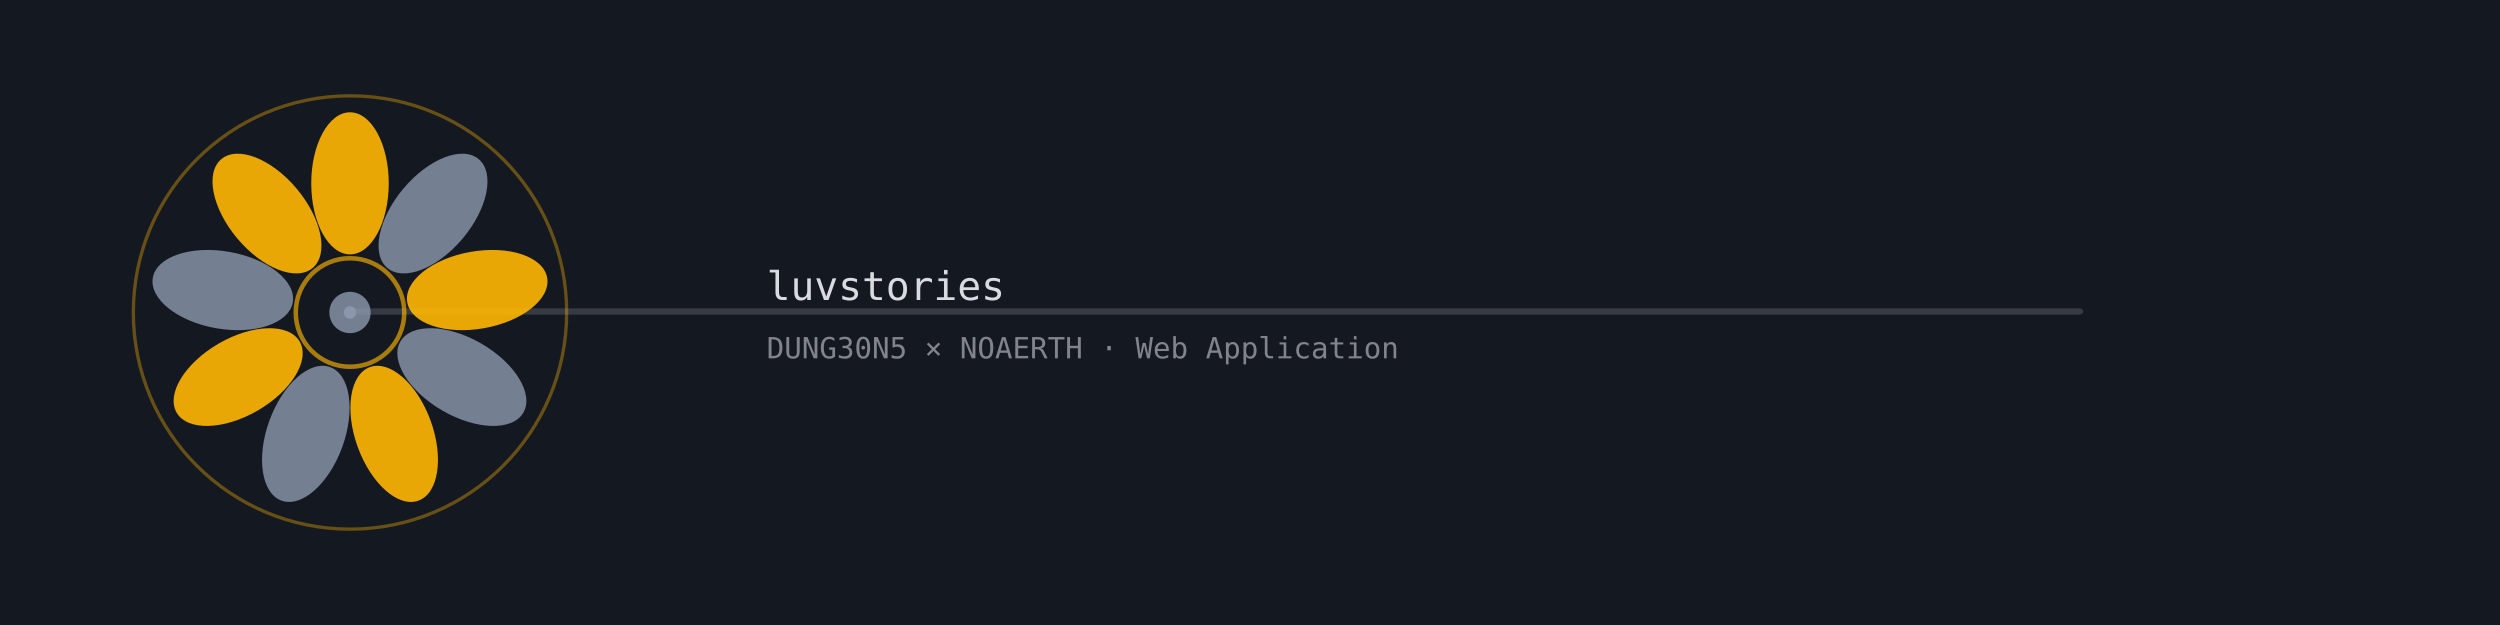
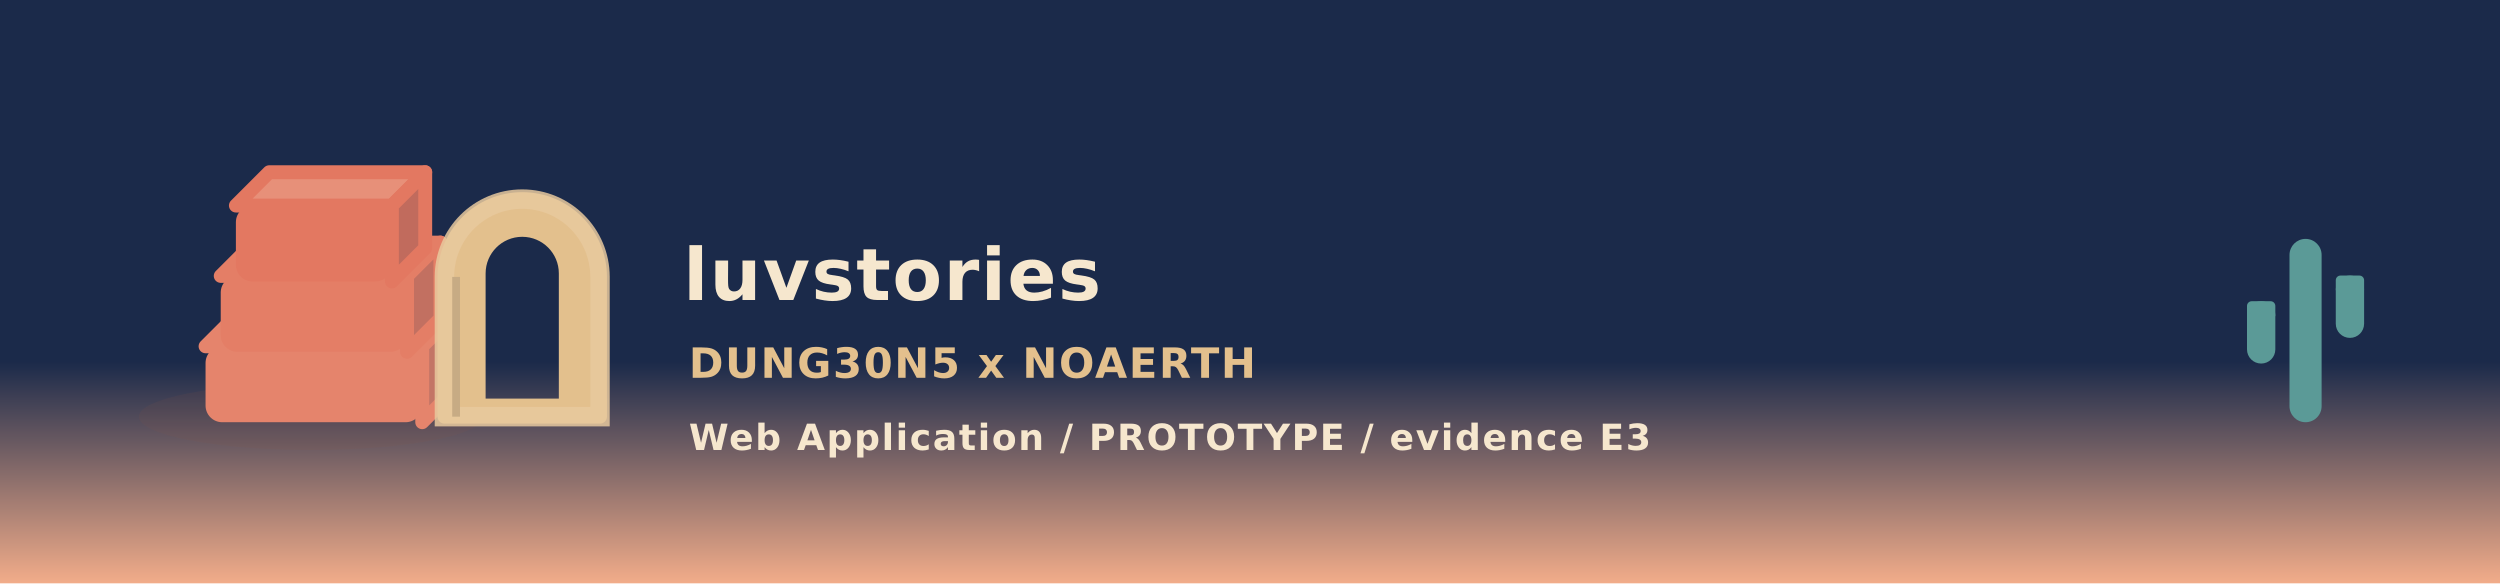
- <svg xmlns="http://www.w3.org/2000/svg" viewBox="0 0 1200 300" width="1200" height="300" role="img" aria-label="luvstories identity object">
-   <rect width="1200" height="300" fill="#141821" />
-   <defs>
-     <linearGradient id="gft" x1="0" y1="0" x2="1" y2="1">
-       <stop offset="0%" stop-color="#ffb703" />
-       <stop offset="100%" stop-color="#8d99ae" />
-     </linearGradient>
-   </defs>
-   <rect x="168.00" y="148.00" width="832.00" height="3.00" rx="2.00" fill="rgba(238,241,246,0.160)" opacity="1.00" />
+ <svg xmlns="http://www.w3.org/2000/svg" width="900" height="210" viewBox="0 0 900 210" role="img" aria-label="luvstories - identity object">
+   <linearGradient id="skyf" x1="0" y1="0" x2="0" y2="1">
+     <stop offset="0" stop-color="#1b2a4a" />
+     <stop offset="0.62" stop-color="#1b2a4a" />
+     <stop offset="1" stop-color="#f3ad8a" />
+   </linearGradient>
+   <rect width="900" height="210" fill="url(#skyf)" />
+   <rect x="0" y="352" width="900" height="-142" fill="#e3c08d" />
+   <rect x="0" y="352" width="900" height="3" fill="#e6c596" />
+   <ellipse cx="112" cy="150" rx="62" ry="12" fill="rgba(138,90,68,0.11)" />
  <g>
-     <ellipse cx="168.00" cy="88.00" rx="18.60" ry="34.10" fill="rgba(255,183,3,0.900)" opacity="1.00" transform="rotate(0.0 168.00 88.00)" />
-     <ellipse cx="207.85" cy="102.51" rx="18.60" ry="34.10" fill="rgba(141,153,174,0.800)" opacity="1.00" transform="rotate(40.0 207.85 102.51)" />
-     <ellipse cx="229.06" cy="139.23" rx="18.60" ry="34.10" fill="rgba(255,183,3,0.900)" opacity="1.00" transform="rotate(80.0 229.06 139.23)" />
-     <ellipse cx="221.69" cy="181.00" rx="18.60" ry="34.10" fill="rgba(141,153,174,0.800)" opacity="1.00" transform="rotate(120.0 221.69 181.00)" />
-     <ellipse cx="189.21" cy="208.26" rx="18.60" ry="34.10" fill="rgba(255,183,3,0.900)" opacity="1.00" transform="rotate(160.0 189.21 208.26)" />
-     <ellipse cx="146.79" cy="208.26" rx="18.60" ry="34.10" fill="rgba(141,153,174,0.800)" opacity="1.00" transform="rotate(200.0 146.79 208.26)" />
-     <ellipse cx="114.31" cy="181.00" rx="18.60" ry="34.10" fill="rgba(255,183,3,0.900)" opacity="1.00" transform="rotate(240.0 114.31 181.00)" />
-     <ellipse cx="106.94" cy="139.23" rx="18.60" ry="34.10" fill="rgba(141,153,174,0.800)" opacity="1.00" transform="rotate(280.0 106.94 139.23)" />
-     <ellipse cx="128.15" cy="102.51" rx="18.60" ry="34.10" fill="rgba(255,183,3,0.900)" opacity="1.00" transform="rotate(320.0 128.15 102.51)" />
-     <circle cx="168.00" cy="150.00" r="26.04" fill="none" stroke="rgba(255,183,3,0.900)" stroke-width="2.17" opacity="0.70" />
-     <circle cx="168.00" cy="150.00" r="9.92" fill="rgba(141,153,174,0.800)" opacity="1.00" />
-     <animate attributeName="opacity" values="0.25;1.0;0.25" dur="19.0s" begin="0s" repeatCount="indefinite" />
+     <path d="M74,124.67 L152,124.67 L164,112.67 L86,112.67 Z" fill="#e99a82" stroke="#e5846c" stroke-width="5" stroke-linejoin="round" />
+     <path d="M152,124.67 L164,112.67 L164,140 L152,152 Z" fill="#c37566" stroke="#e5846c" stroke-width="5" stroke-linejoin="round" />
+     <rect x="74" y="124.67" width="78" height="27.33" rx="6" fill="#e5846c" />
+     <path d="M79.46,99.33 L146.54,99.33 L158.54,87.33 L91.46,87.33 Z" fill="#e8957d" stroke="#e47e66" stroke-width="5" stroke-linejoin="round" />
+     <path d="M146.54,99.33 L158.54,87.33 L158.54,114.67 L146.54,126.67 Z" fill="#c27061" stroke="#e47e66" stroke-width="5" stroke-linejoin="round" />
+     <rect x="79.46" y="99.33" width="67.08" height="27.33" rx="6" fill="#e47e66" />
+     <path d="M84.92,74 L141.08,74 L153.08,62 L96.92,62 Z" fill="#e79079" stroke="#e37861" stroke-width="5" stroke-linejoin="round" />
+     <path d="M141.08,74 L153.08,62 L153.08,89.33 L141.08,101.33 Z" fill="#c16b5d" stroke="#e37861" stroke-width="5" stroke-linejoin="round" />
+     <rect x="84.92" y="74" width="56.16" height="27.33" rx="6" fill="#e37861" />
+     <animate attributeName="opacity" values="0.72;1;0.72" dur="6s" begin="0s" repeatCount="indefinite" />
  </g>
-   <g>
-     <ellipse cx="168.00" cy="88.00" rx="18.60" ry="34.10" fill="none" opacity="1.00" transform="rotate(0.0 168.00 88.00)" />
-     <ellipse cx="207.85" cy="102.51" rx="18.60" ry="34.10" fill="none" opacity="1.00" transform="rotate(40.0 207.85 102.51)" />
-     <ellipse cx="229.06" cy="139.23" rx="18.60" ry="34.10" fill="none" opacity="1.00" transform="rotate(80.0 229.06 139.23)" />
-     <ellipse cx="221.69" cy="181.00" rx="18.60" ry="34.10" fill="none" opacity="1.00" transform="rotate(120.0 221.69 181.00)" />
-     <ellipse cx="189.21" cy="208.26" rx="18.60" ry="34.10" fill="none" opacity="1.00" transform="rotate(160.0 189.21 208.26)" />
-     <ellipse cx="146.79" cy="208.26" rx="18.60" ry="34.10" fill="none" opacity="1.00" transform="rotate(200.0 146.79 208.26)" />
-     <ellipse cx="114.31" cy="181.00" rx="18.60" ry="34.10" fill="none" opacity="1.00" transform="rotate(240.0 114.31 181.00)" />
-     <ellipse cx="106.94" cy="139.23" rx="18.60" ry="34.10" fill="none" opacity="1.00" transform="rotate(280.0 106.94 139.23)" />
-     <ellipse cx="128.15" cy="102.51" rx="18.60" ry="34.10" fill="none" opacity="1.00" transform="rotate(320.0 128.15 102.51)" />
-     <circle cx="168.00" cy="150.00" r="26.04" fill="none" stroke="none" stroke-width="2.17" opacity="0.70" />
-     <circle cx="168.00" cy="150.00" r="9.92" fill="none" opacity="1.00" />
-     <animateTransform attributeName="transform" type="rotate" values="0.0 0.00 0.00 360.0 0.00 0.00" dur="38.0s" begin="0s" repeatCount="indefinite" />
-   </g>
-   <g>
-     <circle cx="168.00" cy="150.00" r="104.00" fill="none" stroke="rgba(255,183,3,0.350)" stroke-width="1.60" opacity="1.00" />
-     <animate attributeName="opacity" values="0.25;1.0;0.25" dur="19.0s" begin="0s" repeatCount="indefinite" />
-   </g>
-   <circle cx="168" cy="150" r="3" fill="rgba(141,153,174,0.900)">
-     <animate attributeName="opacity" values="0.35;0.95;0.35" dur="19.0s" begin="0s" repeatCount="indefinite" />
-   </circle>
-   <text x="368" y="144" font-family="ui-monospace,Menlo,monospace" font-size="19" fill="rgba(238,241,246,0.900)">luvstories</text>
-   <text x="368" y="172" font-family="ui-monospace,Menlo,monospace" font-size="14" fill="rgba(238,241,246,0.500)">DUNG30N5 × NOAERTH · Web Application</text>
+   <path d="M160,150 L160,99.68 A28,28 0 0 1 216,99.68 L216,150 Z M172.32,146 L172.32,98.43 A15.68,15.68 0 0 1 203.68,98.43 L203.68,146 Z" fill="#e3c08d" fill-rule="evenodd" stroke="#e3c08d" stroke-width="5" stroke-linejoin="round" />
+   <path d="M160,150 L160,99.68 A28,28 0 0 1 216,99.68 L216,150 Z" fill="none" stroke="#e8c99d" stroke-width="7" stroke-linecap="round" opacity="0.85" />
+   <rect x="162.8" y="99.68" width="2.8" height="50.32" fill="#c7ab84" />
+   <text x="246" y="108" font-family="Verdana,DejaVu Sans,sans-serif" font-size="26" font-weight="700" letter-spacing="0.6" fill="#f6e7ce" text-anchor="start">luvstories</text>
+   <text x="248" y="136" font-family="Verdana,DejaVu Sans,sans-serif" font-size="15" font-weight="700" letter-spacing="0.6" fill="#e3c08d" text-anchor="start">DUNG30N5 x NOAERTH</text>
+   <text x="248" y="162" font-family="Verdana,DejaVu Sans,sans-serif" font-size="13" font-weight="700" letter-spacing="0.6" fill="#f6e7ce" text-anchor="start">Web Application  /  PROTOTYPE  /  evidence E3</text>
+   <rect x="824.22" y="86" width="11.56" height="66" rx="5.78" fill="#5b9a97" />
+   <rect x="808.92" y="108.44" width="10.2" height="22.44" rx="5.1" fill="#5b9a97" />
+   <rect x="808.92" y="108.44" width="10.2" height="6.6" rx="1.7" fill="#5b9a97" />
+   <rect x="840.88" y="99.2" width="10.2" height="22.44" rx="5.1" fill="#5b9a97" />
+   <rect x="840.88" y="99.2" width="10.2" height="6.6" rx="1.7" fill="#5b9a97" />
</svg>
